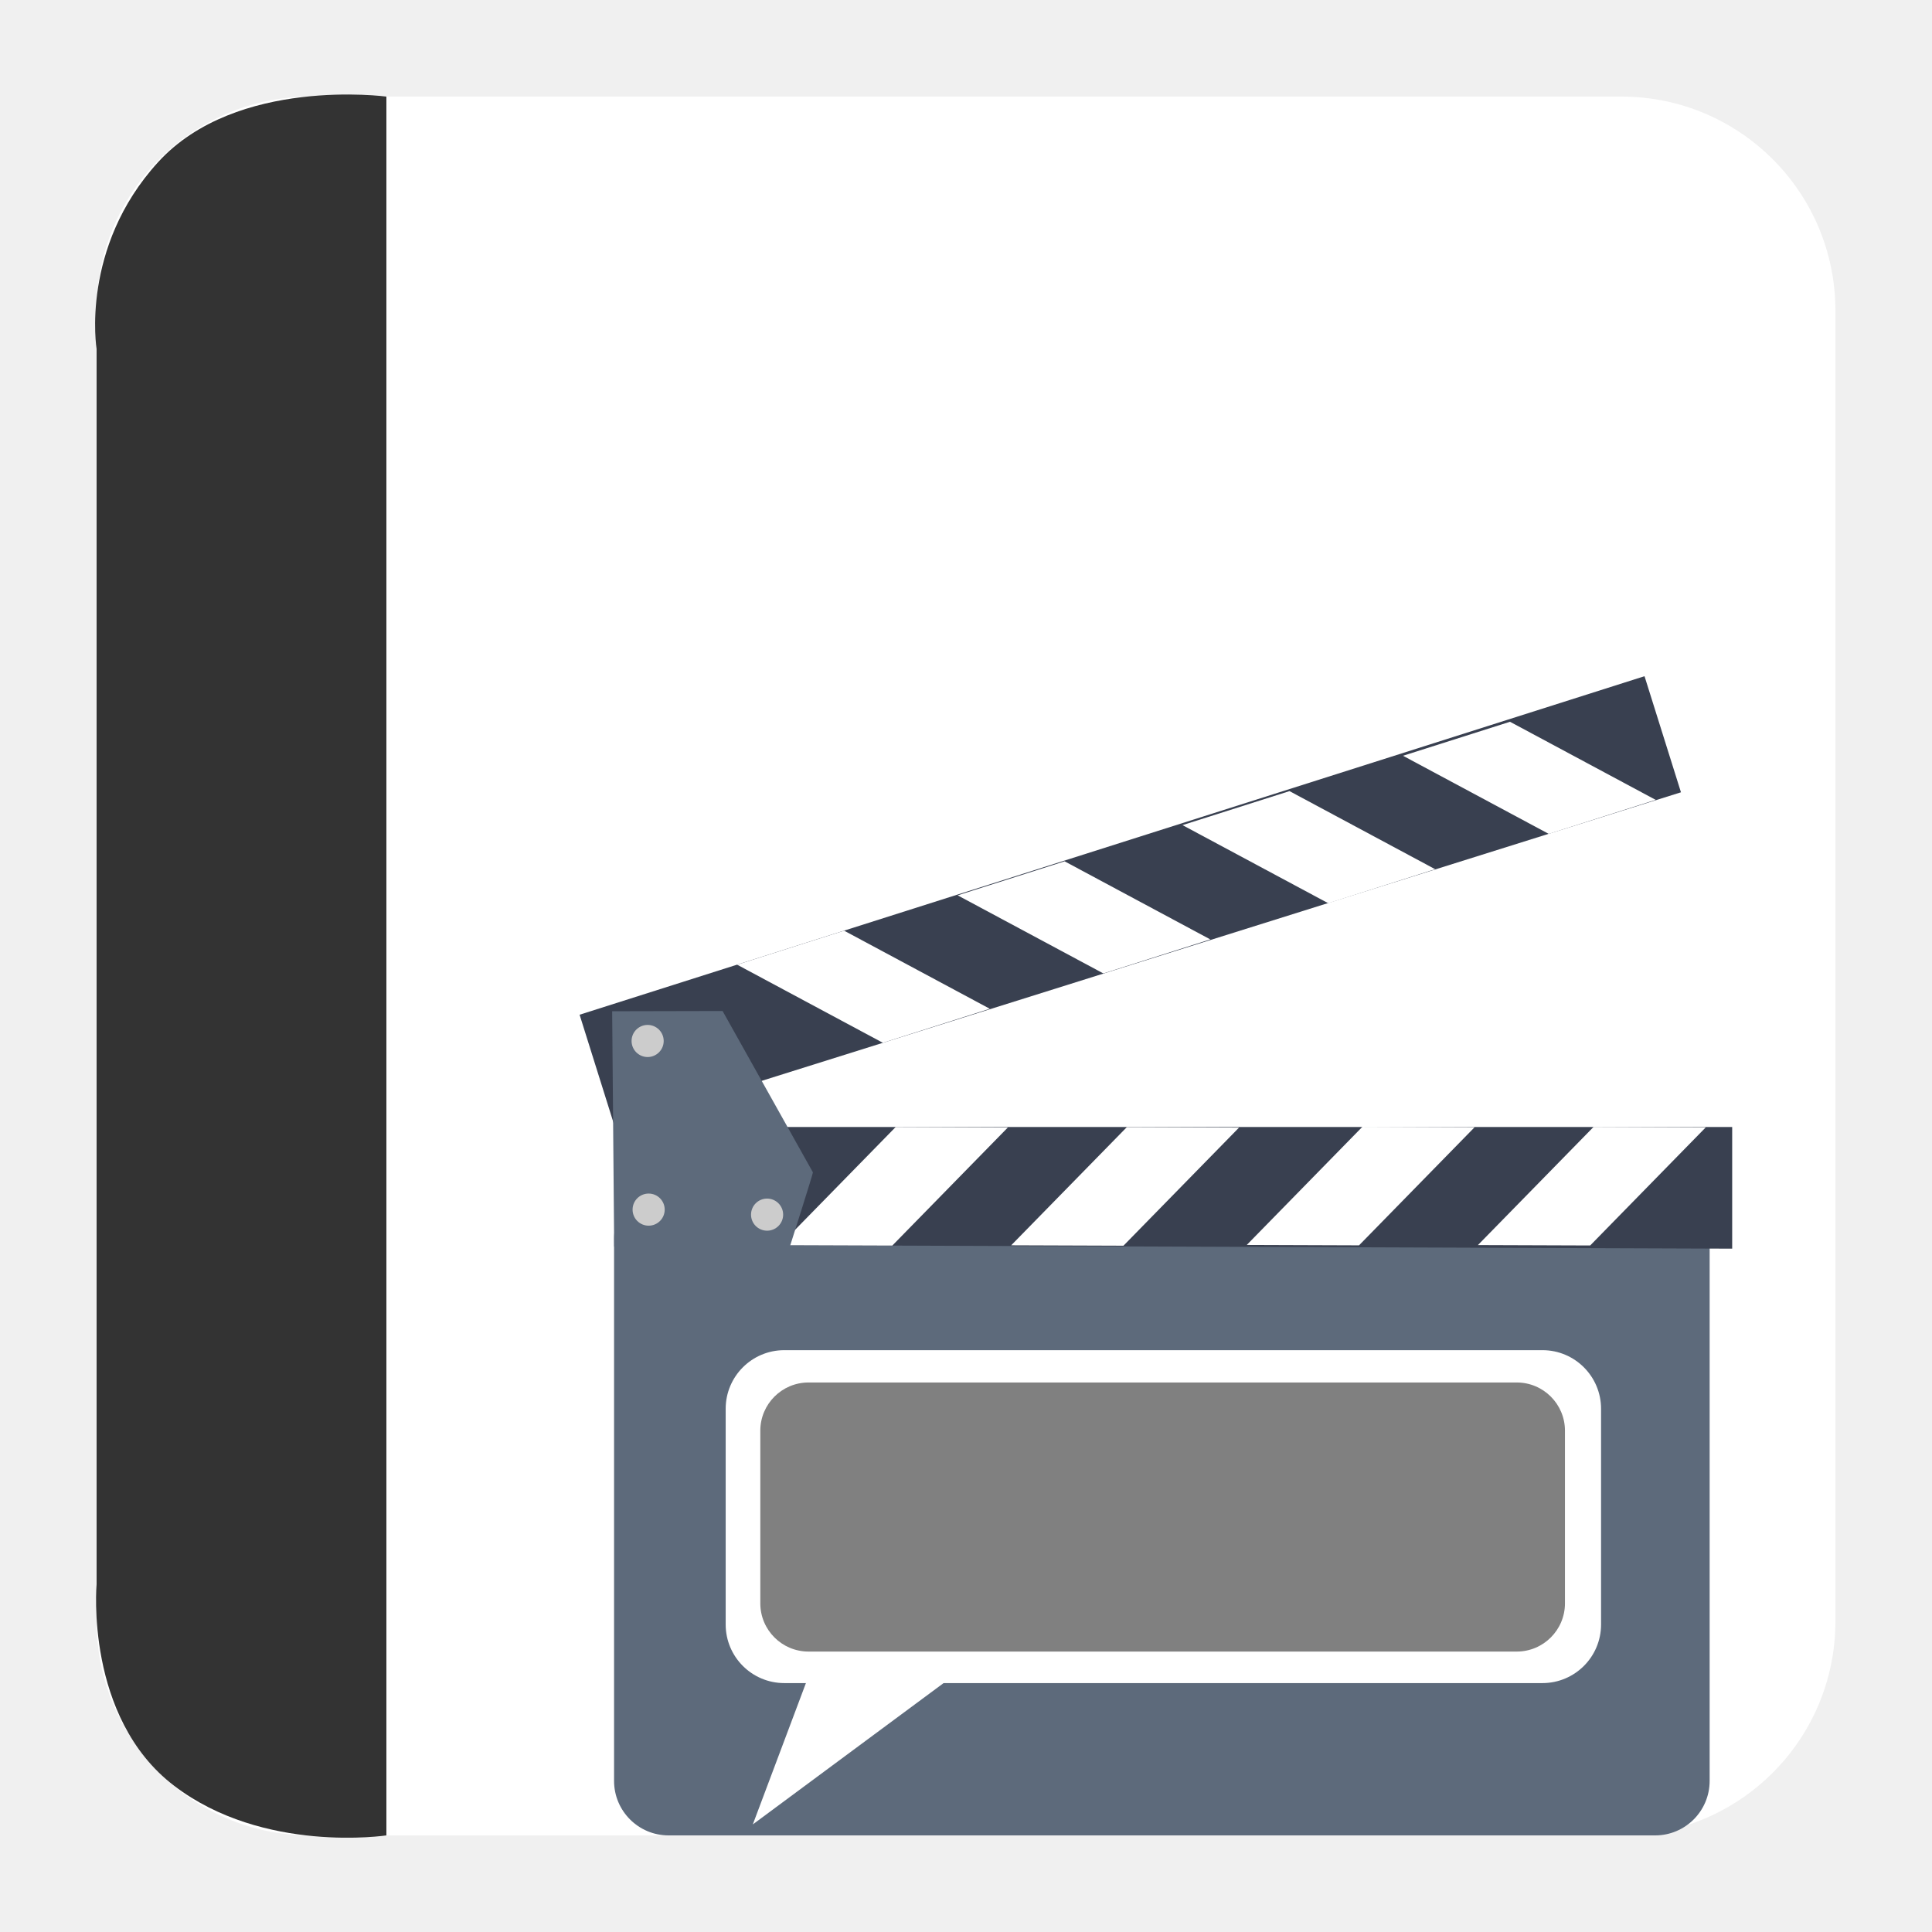
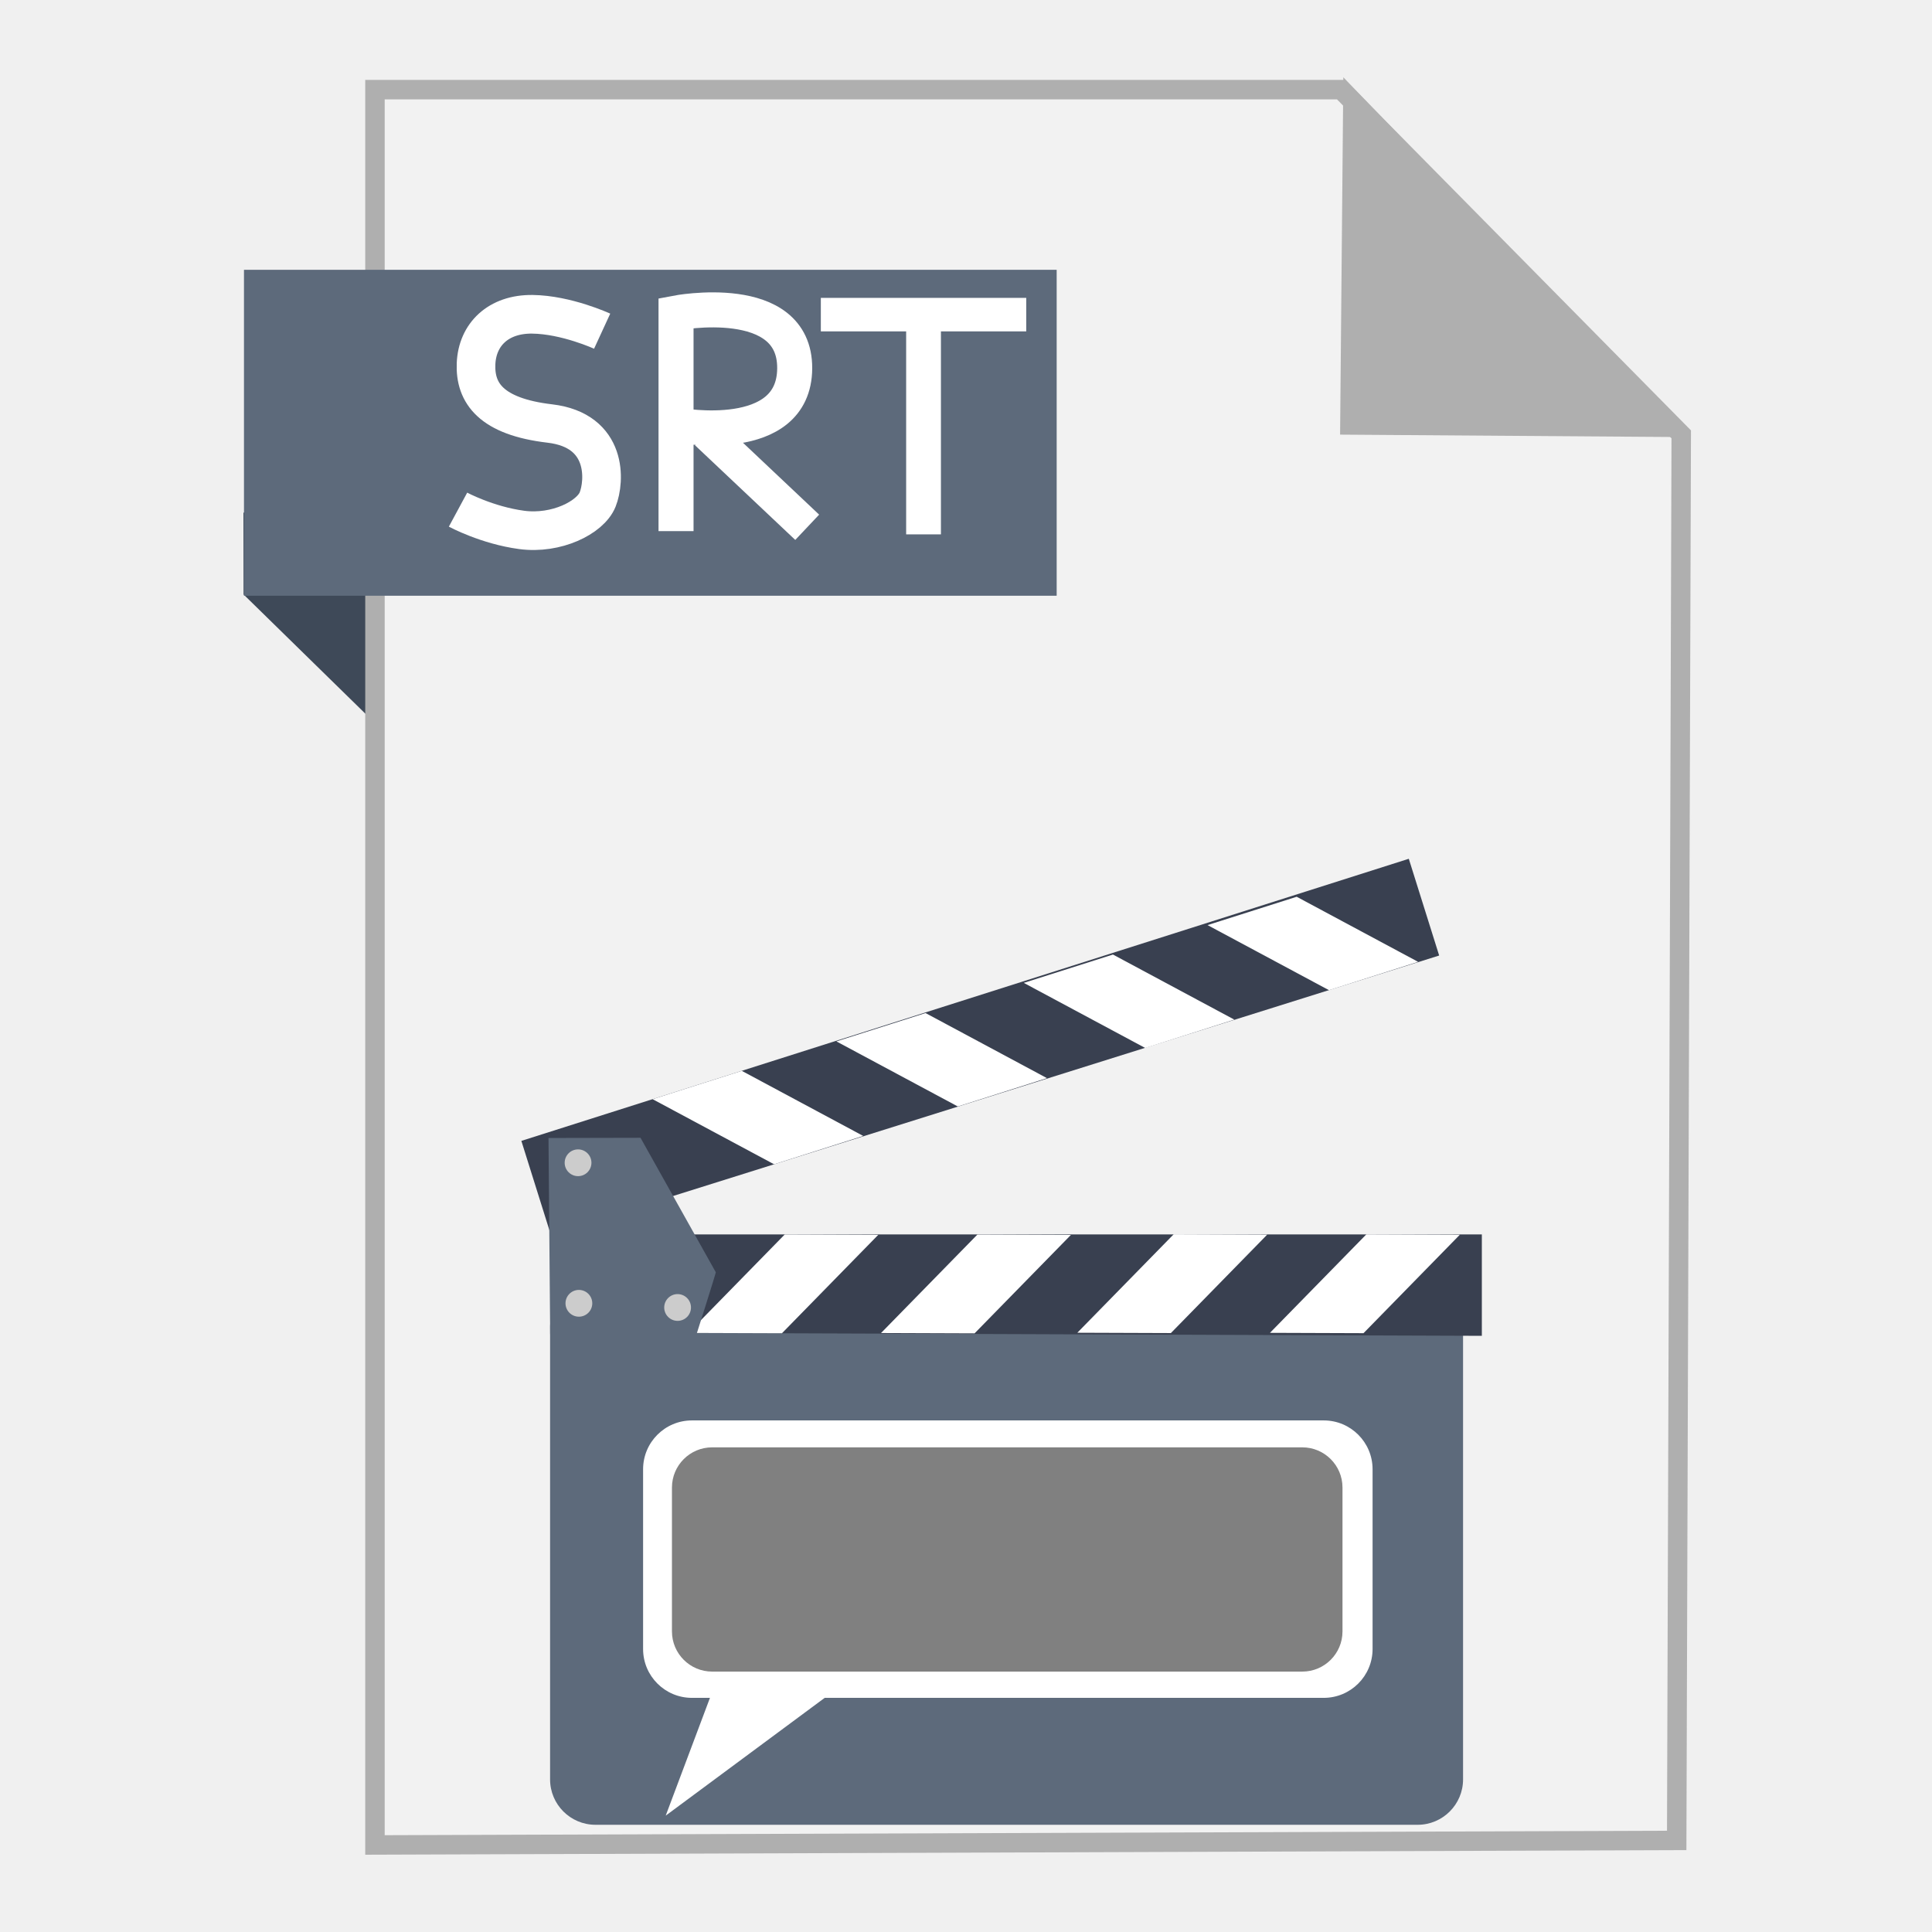
<svg xmlns="http://www.w3.org/2000/svg" width="500" height="500" id="svg2" version="1.1">
  <defs id="defs4" />
  <g id="layer1" transform="translate(0,-552.3622)">
-     <rect style="fill:#ffffff;fill-opacity:1;stroke:none" id="rect3000" width="450" height="450" x="25" y="577.362" ry="55.366" />
-     <path style="fill:#333333;stroke:none;stroke-width:1px;stroke-linecap:butt;stroke-linejoin:miter;stroke-opacity:1;fill-opacity:1" d="M 100,475 100,25 C 100,25 61.202,19.759 40.94,41.935 20.678,64.111 25,90.3 25,90.3 L 25,410 c 0,0 -3.105,34.449 20.038,52.138 C 68.182,479.826 100,475 100,475 z" id="path3770" transform="translate(0,552.3622)" />
-     <rect style="fill:#5d6a7b;fill-opacity:1;stroke:none" id="rect2997" width="283.536" height="168.488" x="158.919" y="858.874" ry="14.103" />
-     <g id="g3821" transform="matrix(1.46956,0,0,1.46956,-1191.323,-306.2295)">
+     <path style="fill:#3e4958;fill-opacity:1;fill-rule:evenodd;stroke:none;stroke-width:1px;stroke-linecap:butt;stroke-linejoin:miter;stroke-opacity:1" d="M 63.039,706.212 116.261,758.311 114.601,685.269 63,685.024 Z" id="path4230" />
+     <path style="fill:#f2f2f2;fill-rule:evenodd;stroke:#afafaf;stroke-width:5.035;stroke-linecap:butt;stroke-linejoin:miter;stroke-miterlimit:4;stroke-dasharray:none;stroke-opacity:1" d="m 97.041,1029.836 336.888,-1.174 1.174,-363.887 -88.037,-89.211 -250.025,0 z" id="path3364" />
+     <path style="fill:#afafaf;fill-opacity:1;fill-rule:evenodd;stroke:#afafaf;stroke-width:5.035;stroke-linecap:butt;stroke-linejoin:miter;stroke-miterlimit:4;stroke-dasharray:none;stroke-opacity:1" d="m 431.519,662.931 -82.164,-0.587 0.759,-83.804 z" id="path4166" />
+     <rect style="fill:#5d6a7b;fill-opacity:1;stroke:none;stroke-width:5;stroke-miterlimit:4;stroke-dasharray:none;stroke-opacity:1" id="rect4228" width="210.325" height="84.351" x="63.14" y="622.187" />
+     <rect style="fill:#5d6a7b;fill-opacity:1;stroke:none" id="rect2997" width="236.28" height="140.407" x="142.36" y="884.208" ry="11.752" />
+     <g id="g3821" transform="matrix(1.224633,0,0,1.224633,-982.8416,-86.71178)">
      <path id="path2999" d="m 918.929,803.434 196.786,0.714 0,-21.429 -196.786,0 z" style="fill:#394050;stroke:none" />
      <path id="path3769" d="m 967.806,803.605 -19.771,-0.07 20.369,-20.813 19.759,0.079 z" style="fill:#ffffff;stroke:none" />
      <path id="path3769-3" d="m 1008.515,803.627 -19.771,-0.07 20.369,-20.813 19.759,0.079 z" style="fill:#ffffff;stroke:none" />
      <path id="path3769-6" d="m 1050.001,803.564 -19.771,-0.07 20.369,-20.813 19.759,0.079 z" style="fill:#ffffff;stroke:none" />
      <path id="path3769-3-7" d="m 1090.709,803.586 -19.771,-0.07 20.369,-20.813 19.759,0.079 z" style="fill:#ffffff;stroke:none" />
    </g>
-     <g transform="matrix(1.402108,-0.4401112,-0.4401112,-1.402108,-784.8372,2345.903)" id="g3821-5">
+     <g transform="matrix(1.168424,-0.3667594,-0.3667594,-1.168424,-644.1036,2123.399)" id="g3821-5">
      <path id="path2999-3" d="m 918.929,803.434 196.786,0.714 0,-21.429 -196.786,0 z" style="fill:#394050;stroke:none" />
      <path id="path3769-5" d="m 967.806,803.605 -19.771,-0.07 20.369,-20.813 19.759,0.079 z" style="fill:#ffffff;stroke:none" />
      <path id="path3769-3-6" d="m 1008.515,803.627 -19.771,-0.07 20.369,-20.813 19.759,0.079 z" style="fill:#ffffff;stroke:none" />
      <path id="path3769-6-2" d="m 1050.001,803.564 -19.771,-0.07 20.369,-20.813 19.759,0.079 z" style="fill:#ffffff;stroke:none" />
      <path id="path3769-3-7-9" d="m 1090.709,803.586 -19.771,-0.07 20.369,-20.813 19.759,0.079 z" style="fill:#ffffff;stroke:none" />
    </g>
-     <path style="fill:#5d6a7b;stroke:none" d="m 158.947,874.991 45.462,0 c 0,0 6.038,-18.969 5.975,-19.224 l -23.381,-41.758 -28.576,0.063 z" id="path3861" />
-     <path style="fill:#cccccc;fill-opacity:1;stroke:none" id="path3863" d="m 668.039,218.727 a 2.828,2.828 0 1 1 -3e-5,-0.013" transform="matrix(1.46956,0,0,1.46956,-809.9599,500.3346)" />
-     <path style="fill:#cccccc;fill-opacity:1;stroke:none" id="path3863-1" d="m 668.039,218.727 a 2.828,2.828 0 1 1 -3e-5,-0.013" transform="matrix(1.46956,0,0,1.46956,-809.7001,543.9783)" />
-     <path style="fill:#cccccc;fill-opacity:1;stroke:none" id="path3863-2" d="m 668.039,218.727 a 2.828,2.828 0 1 1 -3e-5,-0.013" transform="matrix(1.46956,0,0,1.46956,-779.0456,545.2772)" />
-     <rect style="fill:#ffffff;fill-opacity:1;stroke:none" id="rect2998" width="226.548" height="86.16" x="187.805" y="901.784" ry="15.168" />
-     <path style="fill:#ffffff;stroke:none" d="m 209.705,984.927 -14.877,39.591 51.829,-38.392 z" id="path3768" />
-     <rect style="fill:#808080;fill-opacity:1;stroke:none" id="rect2998-3" width="208.242" height="69.64" x="196.768" y="910.147" ry="12.483" />
+     <path style="fill:#5d6a7b;stroke:none" d="m 142.384,897.639 37.885,0 c 0,0 5.032,-15.807 4.979,-16.02 l -19.484,-34.799 -23.814,0.052 z" id="path3861" />
+     <path style="fill:#cccccc;fill-opacity:1;stroke:none" id="path3863" d="m 153.064,853.286 a 3.464,3.464 0 0 1 -3.46,3.464 3.464,3.464 0 0 1 -3.468,-3.456 3.464,3.464 0 0 1 3.452,-3.472 3.464,3.464 0 0 1 3.476,3.447" />
+     <path style="fill:#cccccc;fill-opacity:1;stroke:none" id="path3863-1" d="m 153.28,889.656 a 3.464,3.464 0 0 1 -3.46,3.464 3.464,3.464 0 0 1 -3.468,-3.456 3.464,3.464 0 0 1 3.452,-3.472 3.464,3.464 0 0 1 3.476,3.447" />
+     <path style="fill:#cccccc;fill-opacity:1;stroke:none" id="path3863-2" d="m 178.826,890.738 a 3.464,3.464 0 0 1 -3.46,3.464 3.464,3.464 0 0 1 -3.468,-3.456 3.464,3.464 0 0 1 3.452,-3.472 3.464,3.464 0 0 1 3.476,3.448" />
+     <rect style="fill:#ffffff;fill-opacity:1;stroke:none" id="rect2998" width="188.79" height="71.8" x="166.432" y="919.966" ry="12.64" />
+     <path style="fill:#ffffff;stroke:none" d="M 184.682,989.252 172.285,1022.245 215.475,990.252 Z" id="path3768" />
+     <rect style="fill:#808080;fill-opacity:1;stroke:none" id="rect2998-3" width="173.535" height="58.034" x="173.901" y="926.935" ry="10.403" />
+     <path style="fill:none;fill-rule:evenodd;stroke:#ffffff;stroke-width:10;stroke-linecap:butt;stroke-linejoin:miter;stroke-miterlimit:4;stroke-dasharray:none;stroke-opacity:1" d="m 155.837,638.071 c 0,0 -9.262,-4.269 -18.066,-4.371 -8.804,-0.102 -14.268,5.233 -14.57,12.821 -0.302,7.588 3.929,13.662 19.086,15.444 15.157,1.782 14.252,15.002 12.384,19.669 -1.868,4.667 -10.69,9.073 -19.669,7.868 -8.979,-1.206 -16.464,-5.245 -16.464,-5.245" id="path3353" />
+     <g id="g4263" transform="translate(-209.4948,-46.10078)">
+       <path id="path4259-2" d="m 384.452,735.91 0,-56.441 c 0,0 30.819,-5.942 30.711,14.318 -0.108,20.26 -30.088,14.733 -30.088,14.733" style="fill:none;fill-rule:evenodd;stroke:#ffffff;stroke-width:9.064;stroke-linecap:butt;stroke-linejoin:miter;stroke-miterlimit:4;stroke-dasharray:none;stroke-opacity:1" />
+       <path id="path3393" d="m 392.464,710.445 25.934,24.477" style="fill:none;fill-rule:evenodd;stroke:#ffffff;stroke-width:9;stroke-linecap:butt;stroke-linejoin:miter;stroke-miterlimit:4;stroke-dasharray:none;stroke-opacity:1" />
+     </g>
+     <g transform="translate(116.2088,-8.958808)" id="g4224">
+       <path id="path4207" d="m 122.802,699.615 0,-57.28" style="fill:none;fill-rule:evenodd;stroke:#ffffff;stroke-width:9;stroke-linecap:butt;stroke-linejoin:miter;stroke-miterlimit:4;stroke-dasharray:none;stroke-opacity:1" />
+       <path id="path4207-2" d="m 96.223,642.747 53.159,0" style="fill:none;fill-rule:evenodd;stroke:#ffffff;stroke-width:8.67;stroke-linecap:butt;stroke-linejoin:miter;stroke-miterlimit:4;stroke-dasharray:none;stroke-opacity:1" />
+     </g>
  </g>
</svg>
